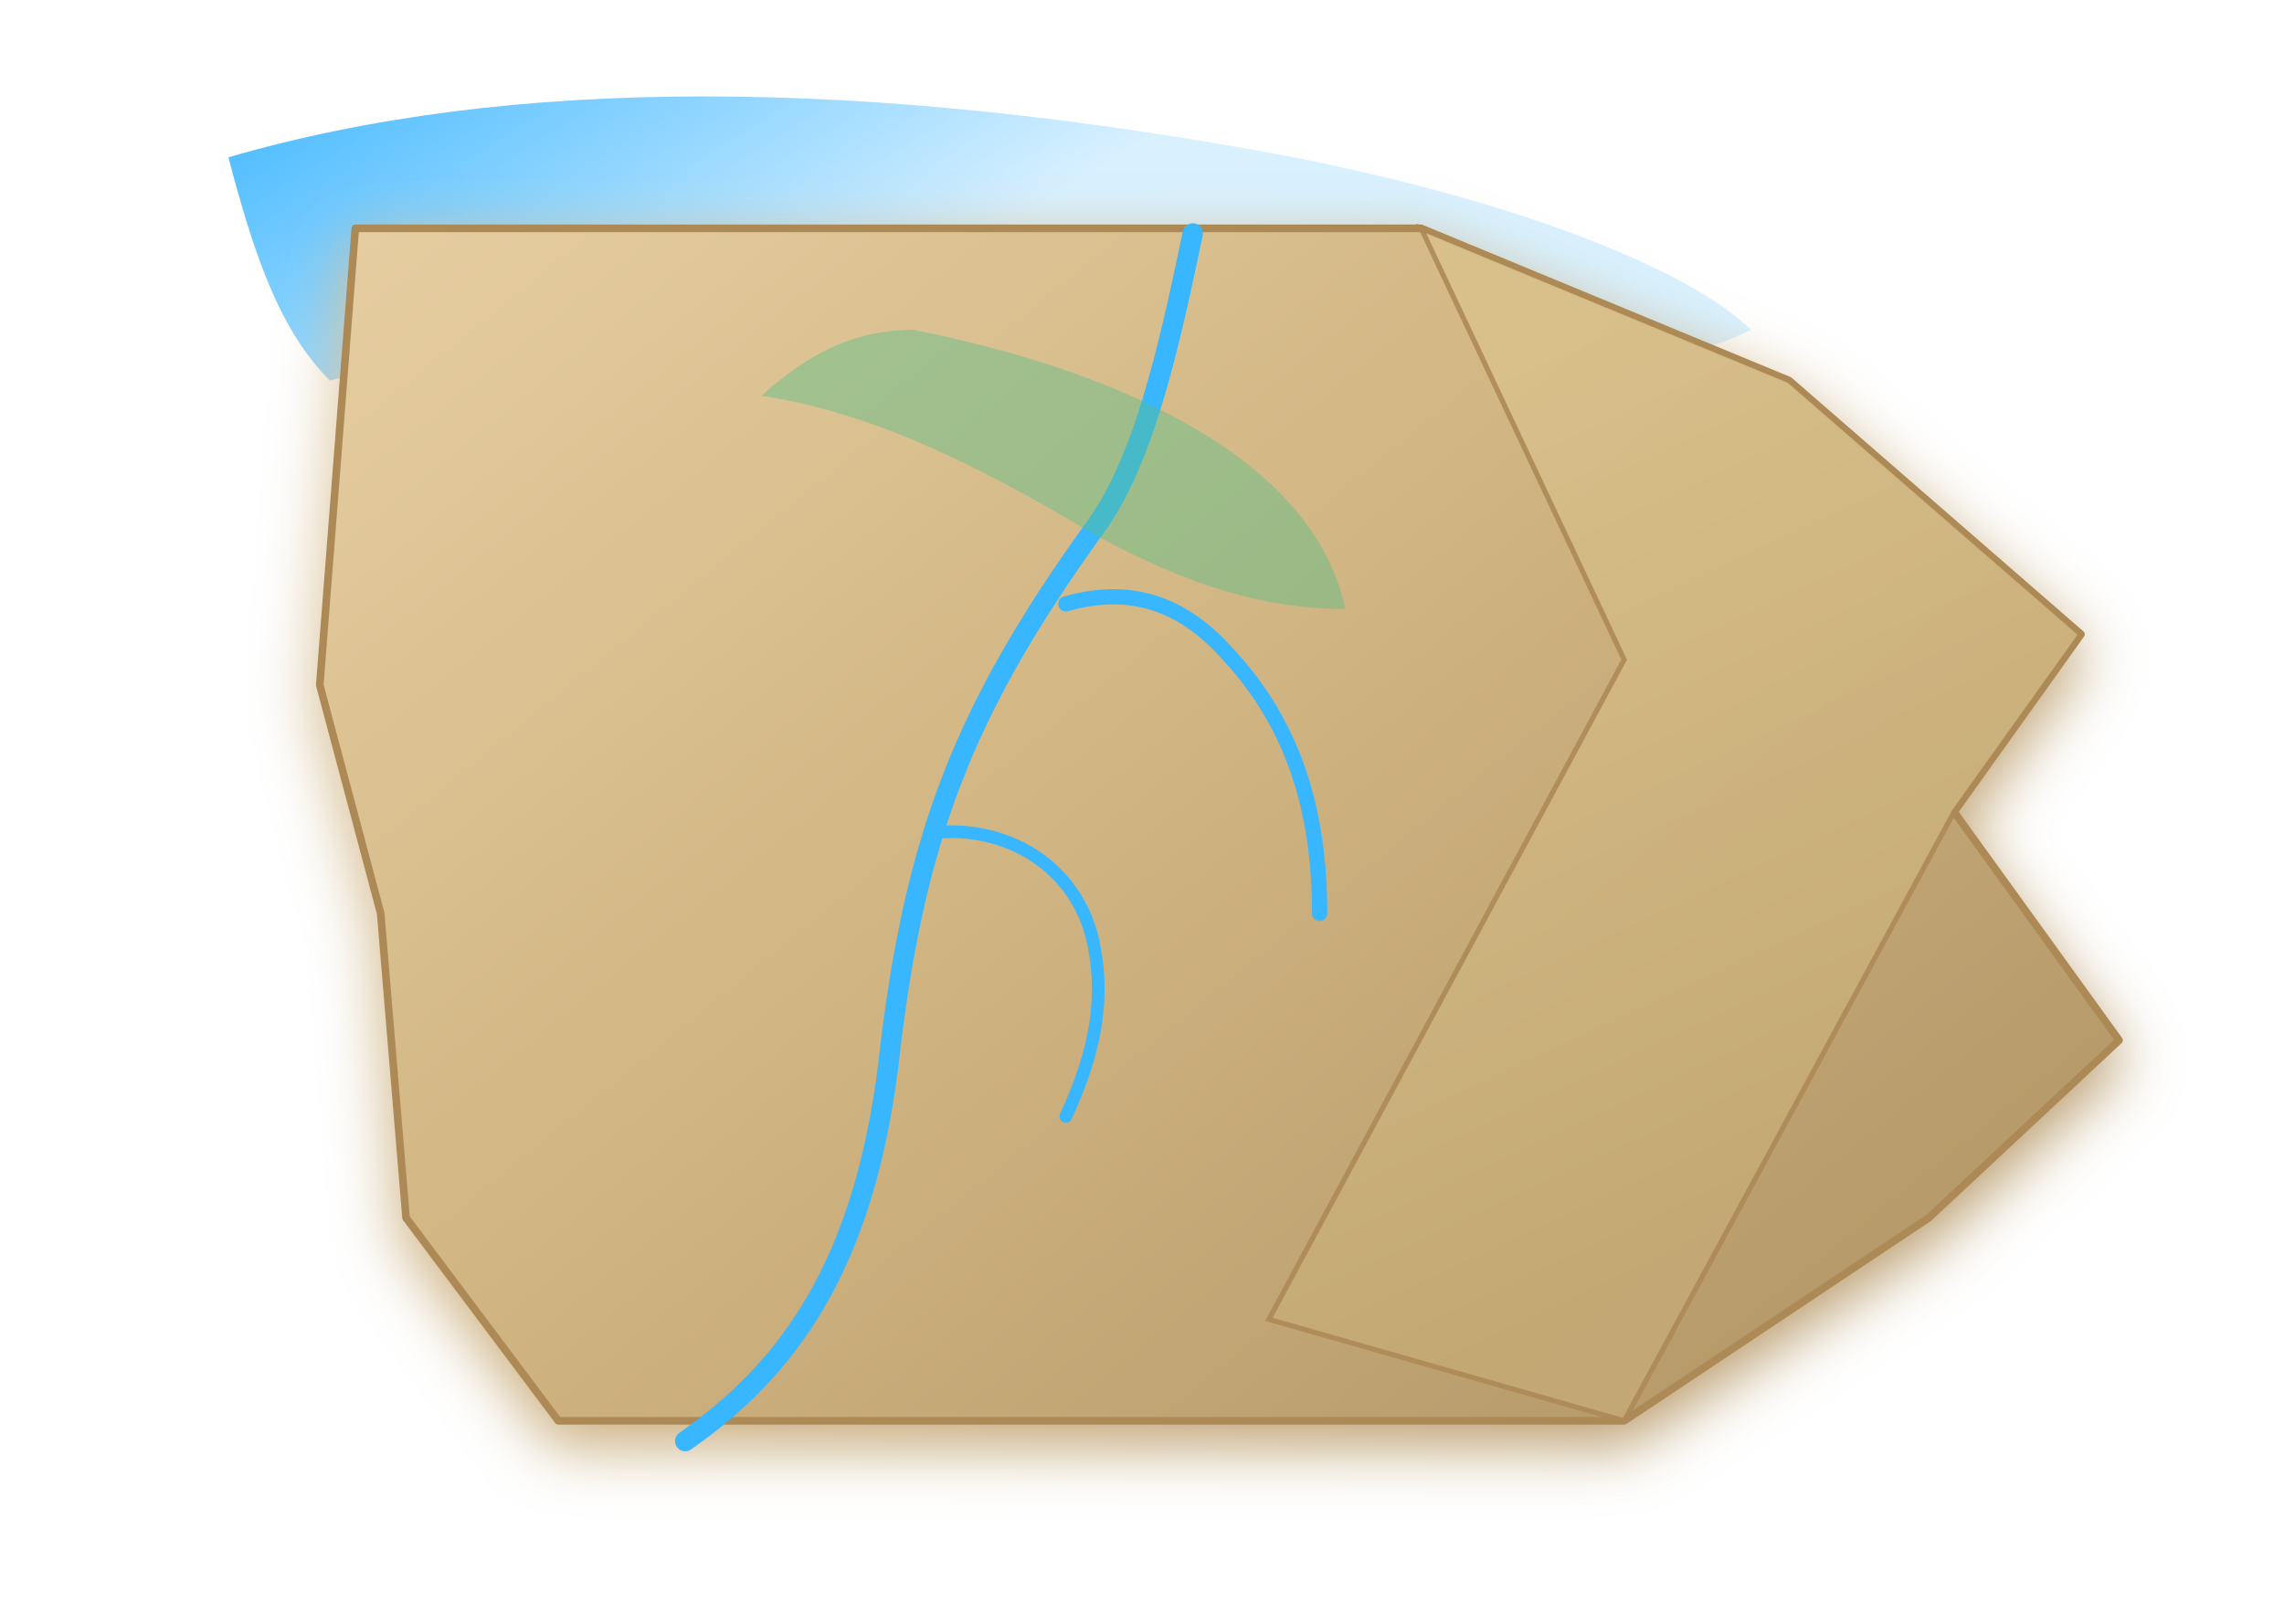
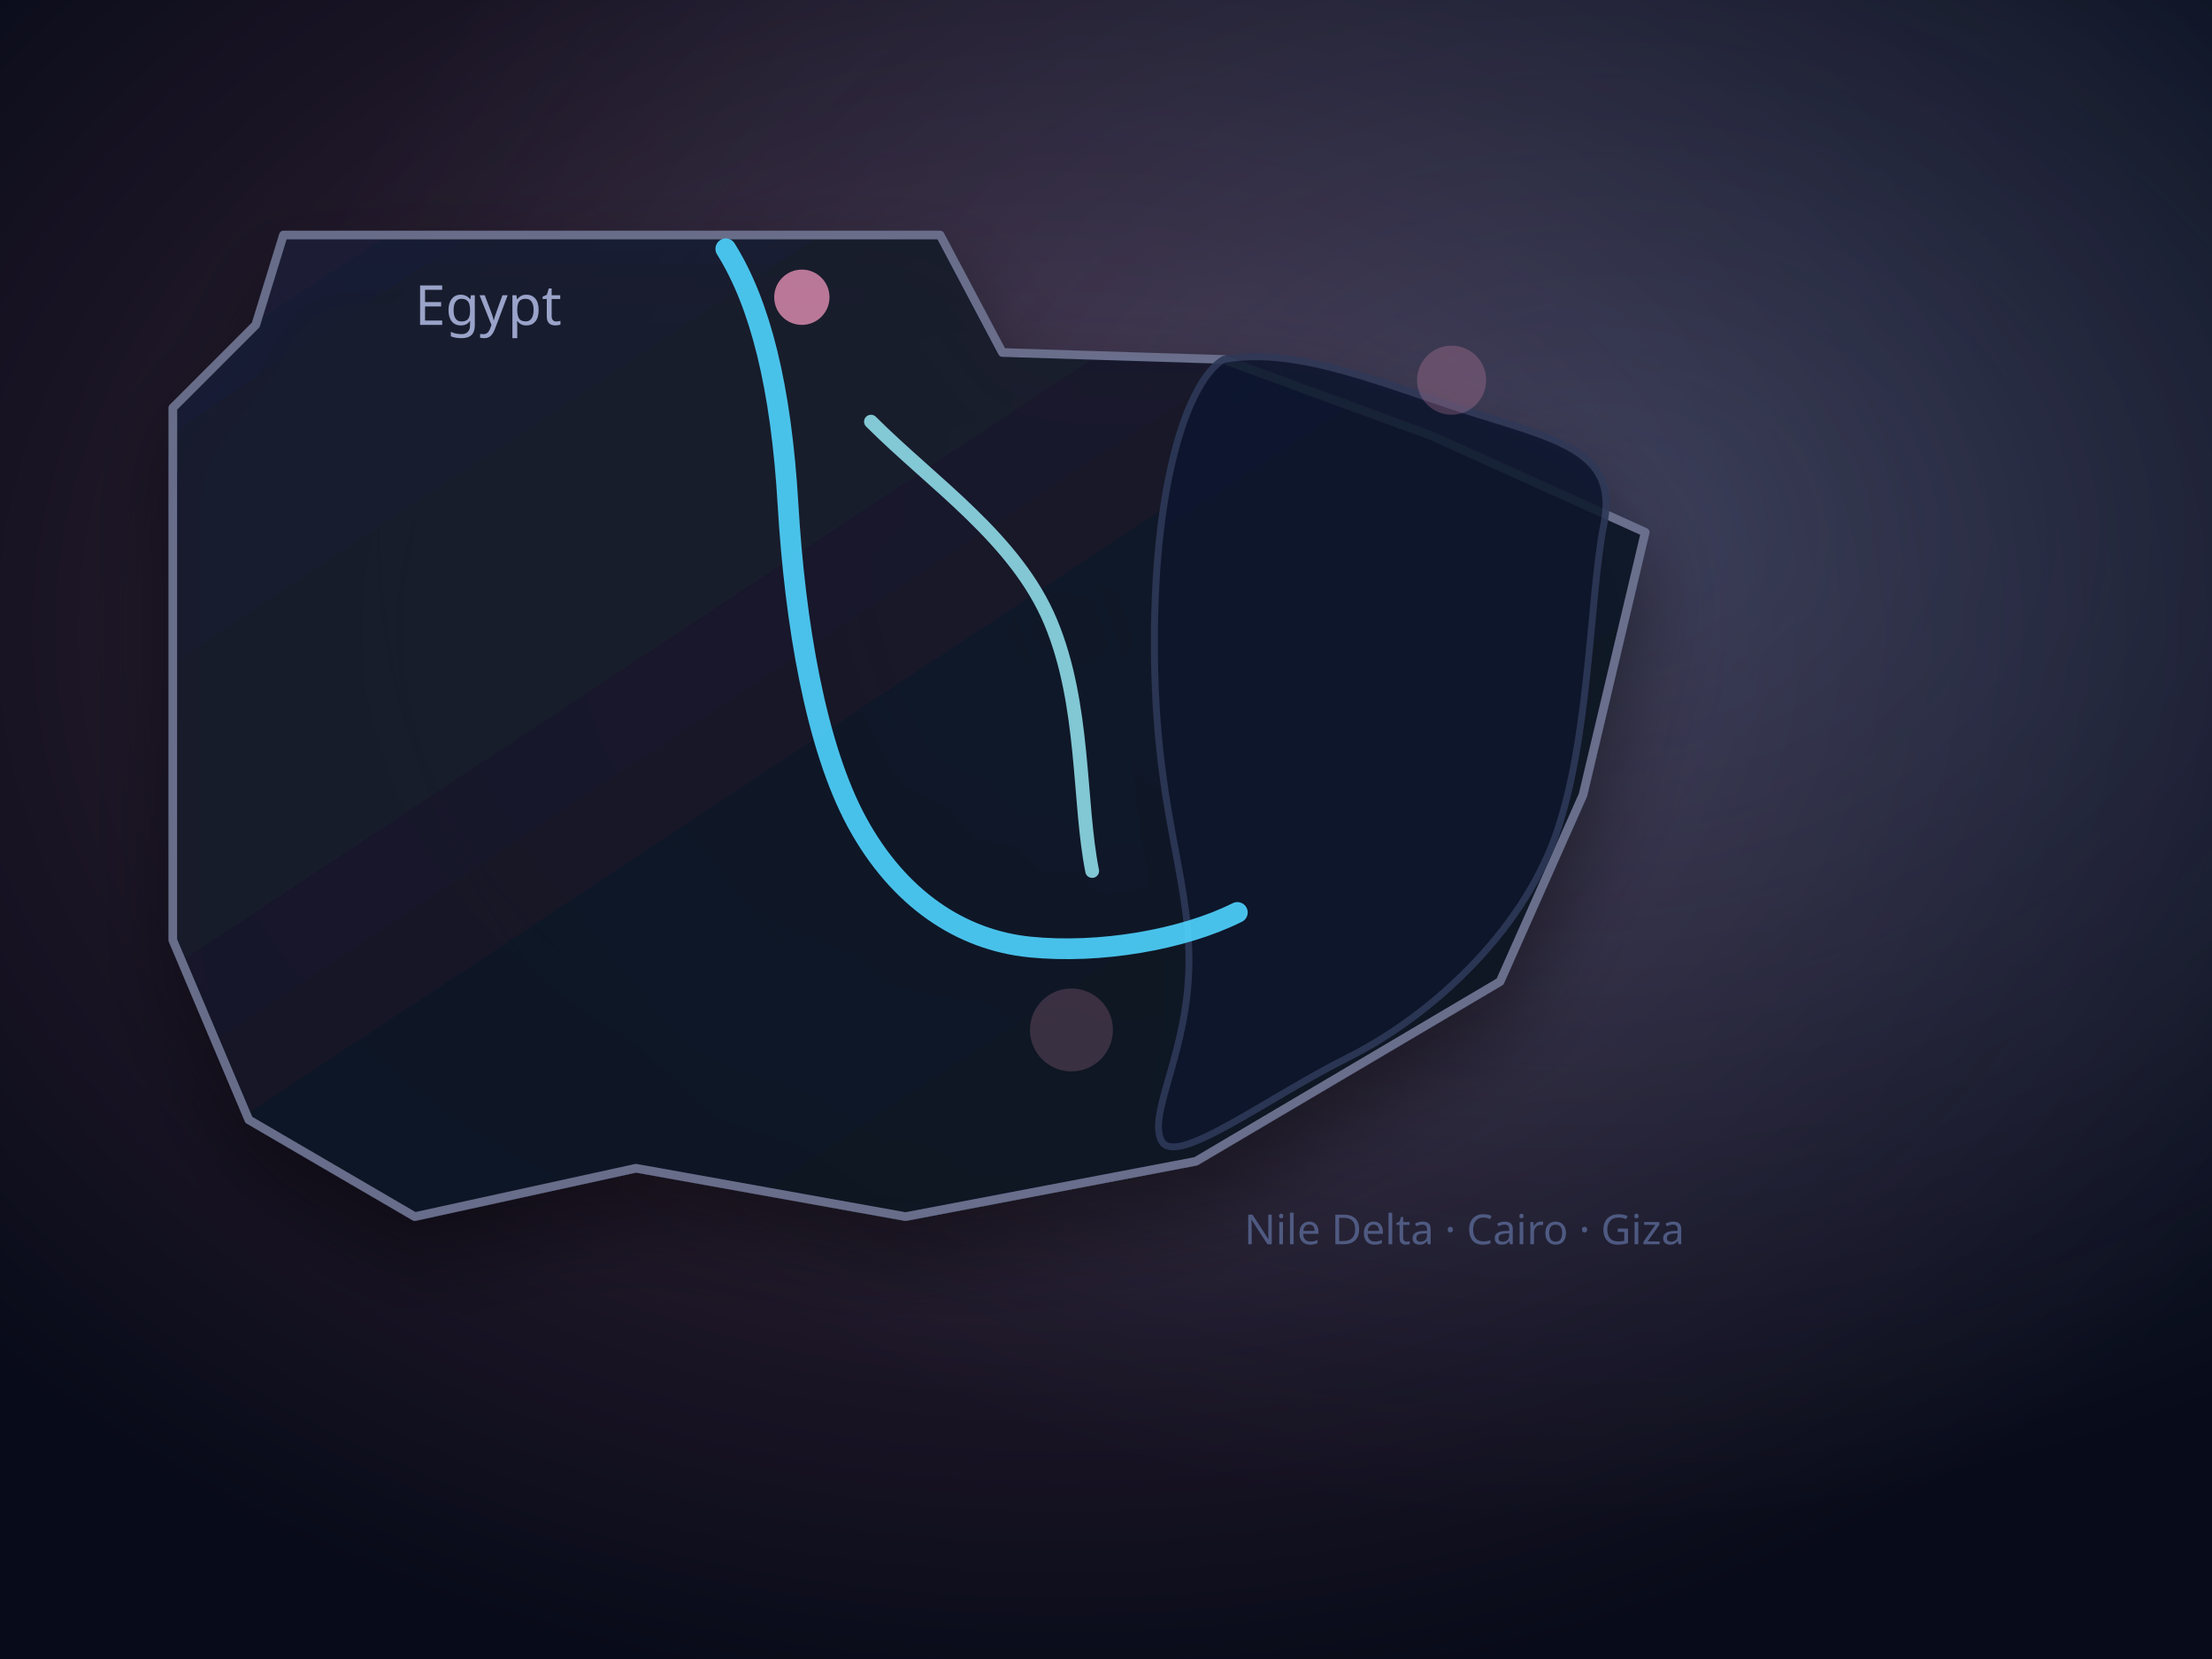
- <svg xmlns="http://www.w3.org/2000/svg" width="900" height="640" viewBox="0 0 900 640" fill="none">
+ <svg xmlns="http://www.w3.org/2000/svg" viewBox="0 0 640 480" role="img" aria-labelledby="title desc">
  <defs>
-     <linearGradient id="sand" x1="180" y1="60" x2="620" y2="600" gradientUnits="userSpaceOnUse">
-       <stop stop-color="#e6cda1" />
-       <stop offset="0.5" stop-color="#d1b582" />
-       <stop offset="1" stop-color="#b79a6a" />
+     <linearGradient id="desert" x1="0" x2="1" y1="0" y2="1">
+       <stop offset="0%" stop-color="#1b2137" />
+       <stop offset="50%" stop-color="#111726" />
+       <stop offset="100%" stop-color="#0c1022" />
    </linearGradient>
-     <linearGradient id="shore" x1="120" y1="40" x2="220" y2="200" gradientUnits="userSpaceOnUse">
-       <stop stop-color="#3fb7ff" stop-opacity="0.9" />
-       <stop offset="1" stop-color="#3fb7ff" stop-opacity="0.2" />
-     </linearGradient>
-     <linearGradient id="sinai" x1="640" y1="120" x2="790" y2="440" gradientUnits="userSpaceOnUse">
-       <stop stop-color="#d9c08b" />
-       <stop offset="1" stop-color="#c4a974" />
-     </linearGradient>
-     <filter id="shadow" x="0" y="0" width="900" height="640" filterUnits="userSpaceOnUse">
-       <feOffset dx="0" dy="8" />
-       <feGaussianBlur stdDeviation="12" result="blur" />
-       <feColorMatrix in="blur" type="matrix" values="0 0 0 0 0 0 0 0 0 0 0 0 0 0 0 0 0 0 0.18 0" />
-       <feBlend in="SourceGraphic" in2="blur" mode="normal" />
+     <radialGradient id="glow" cx="0.48" cy="0.38" r="0.65">
+       <stop offset="0%" stop-color="#ff8fb7" stop-opacity="0.25" />
+       <stop offset="100%" stop-color="#ff8fb7" stop-opacity="0" />
+     </radialGradient>
+     <radialGradient id="glow-blue" cx="0.72" cy="0.32" r="0.6">
+       <stop offset="0%" stop-color="#7cc0ff" stop-opacity="0.2" />
+       <stop offset="100%" stop-color="#7cc0ff" stop-opacity="0" />
+     </radialGradient>
+     <filter id="shadow" x="-10%" y="-10%" width="120%" height="120%">
+       <feDropShadow dx="0" dy="12" stdDeviation="12" flood-color="#000" flood-opacity="0.45" />
    </filter>
  </defs>
-   <path d="M90 62C200 30 340 30 510 62C610 82 670 110 690 130C650 150 580 150 460 136C320 120 210 128 130 150C110 130 100 100 90 62Z" fill="url(#shore)" />
-   <path filter="url(#shadow)" d="M140 90L560 90L705 150L820 250L770 320L835 410L760 480L640 560L220 560L160 480L150 360L126 270L140 90Z" fill="url(#sand)" stroke="#ad8a55" stroke-width="3" stroke-linejoin="round" />
-   <path d="M560 90L705 150L820 250L770 320L640 560L500 520L640 260L560 90Z" fill="url(#sinai)" opacity="0.9" stroke="#ad8a55" stroke-width="2" />
-   <path d="M470 92C460 140 450 184 430 210C380 280 360 330 350 420C340 500 310 540 270 568" stroke="#38b6ff" stroke-width="8" stroke-linecap="round" />
-   <path d="M420 238C448 230 468 240 484 258C510 286 520 320 520 360" stroke="#38b6ff" stroke-width="6" stroke-linecap="round" />
-   <path d="M370 328C396 326 422 340 430 368C436 392 432 414 420 440" stroke="#38b6ff" stroke-width="5" stroke-linecap="round" />
-   <path d="M360 130C460 150 520 190 530 240C500 240 470 232 430 210C380 180 340 162 300 156C320 138 338 130 360 130Z" fill="#5abf8a" fill-opacity="0.45" />
+   <rect width="640" height="480" fill="#080b19" />
+   <rect width="640" height="480" fill="url(#glow)" />
+   <rect width="640" height="480" fill="url(#glow-blue)" />
+   <g filter="url(#shadow)">
+     <path d="M82 68h190l18 34 64 2 60 22 62 28-18 76-24 54-88 52-84 16-78-14-64 14-48-28-22-52V118l24-24z" fill="url(#desert)" stroke="#6c7391" stroke-width="2.5" stroke-linejoin="round" opacity="0.92" />
+     <path d="M354 104c-10 6-20 34-20 82s10 66 10 92-12 44-8 52 30-12 54-24 50-36 60-64 10-70 14-90-10-24-36-32-52-20-74-16z" fill="#11182d" stroke="#2d3757" stroke-width="2" opacity="0.9" />
+   </g>
+   <path d="M210 72c10 16 16 40 18 74 2 34 8 70 20 92s30 34 50 36 44-2 60-10" fill="none" stroke="#4fd4ff" stroke-width="6" stroke-linecap="round" stroke-linejoin="round" opacity="0.9" />
+   <path d="M252 122c18 18 42 34 52 58s8 52 12 72" fill="none" stroke="#9ef2ff" stroke-width="4" stroke-linecap="round" stroke-linejoin="round" opacity="0.8" />
+   <circle cx="232" cy="86" r="8" fill="#ff9ec6" opacity="0.7" />
+   <circle cx="420" cy="110" r="10" fill="#ff9ec6" opacity="0.22" />
+   <circle cx="310" cy="298" r="12" fill="#ff9ec6" opacity="0.18" />
+   <text x="120" y="94" fill="#a8b1d9" font-family="'Poppins', 'Segoe UI', sans-serif" font-size="16" opacity="0.9">
+     Egypt
+   </text>
+   <text x="360" y="360" fill="#6172a2" font-family="'Poppins', 'Segoe UI', sans-serif" font-size="12" opacity="0.7">
+     Nile Delta · Cairo · Giza
+   </text>
</svg>
